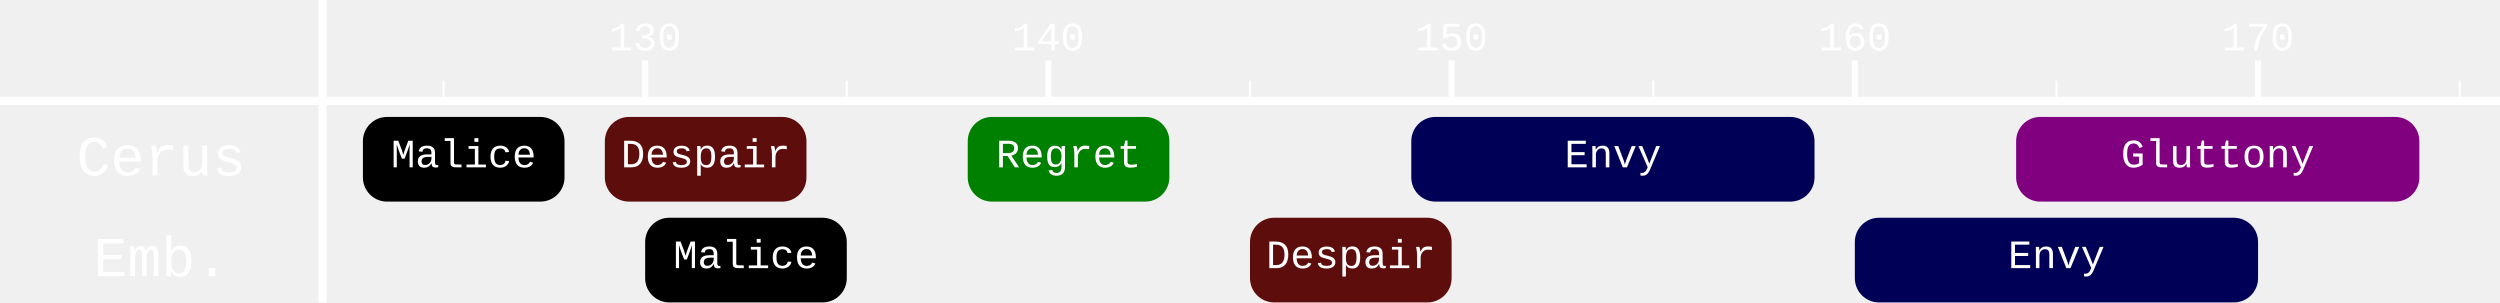
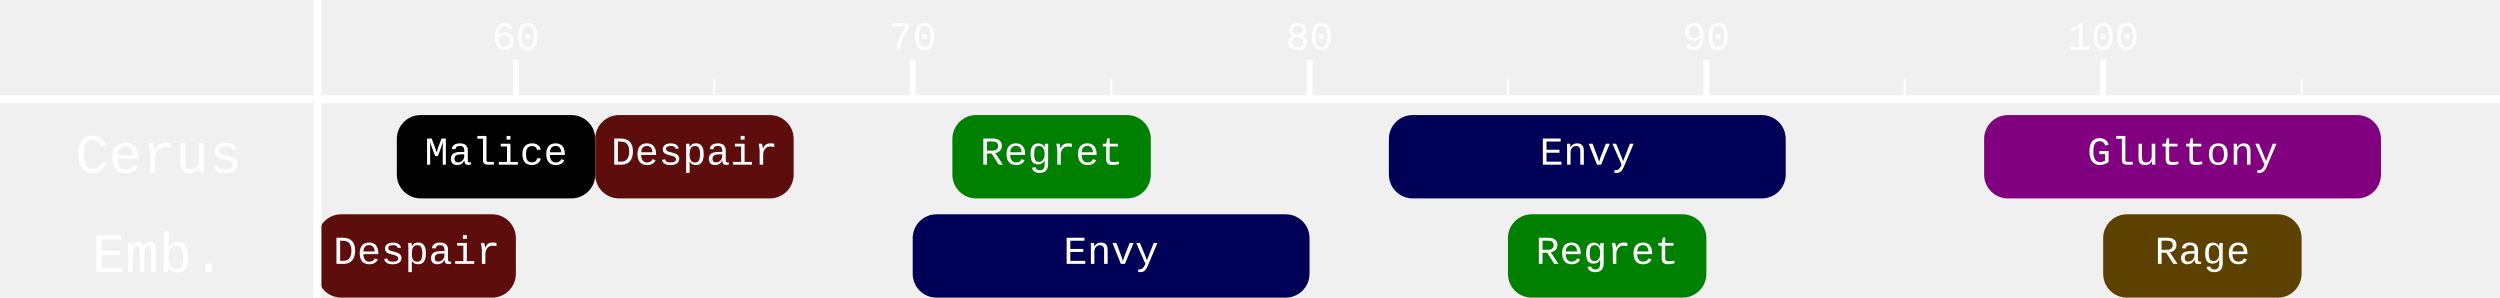
- <svg xmlns="http://www.w3.org/2000/svg" width="620" height="75" viewBox="0 0 620 75">
+ <svg xmlns="http://www.w3.org/2000/svg" width="630" height="75" viewBox="0 0 630 75">
  <defs>
</defs>
  <text x="40.0" y="43.5" font-size="14" fill="white" style="font-family:Courier New, monospace;text-anchor:middle">Cerus</text>
-   <rect x="90" y="29" width="50" height="21" fill="black" rx="6" ry="6" />
-   <text x="115.0" y="41.5" font-size="10" fill="white" style="font-family: Courier New, monospace;text-anchor:middle">Malice</text>
+   <rect x="100" y="29" width="50" height="21" fill="black" rx="6" ry="6" />
+   <text x="125.0" y="41.5" font-size="10" fill="white" style="font-family: Courier New, monospace;text-anchor:middle">Malice</text>
  <rect x="150" y="29" width="50" height="21" fill="#5e0d0d" rx="6" ry="6" />
  <text x="175.0" y="41.5" font-size="10" fill="white" style="font-family: Courier New, monospace;text-anchor:middle">Despair</text>
  <rect x="240" y="29" width="50" height="21" fill="green" rx="6" ry="6" />
  <text x="265.0" y="41.5" font-size="10" fill="white" style="font-family: Courier New, monospace;text-anchor:middle">Regret</text>
  <rect x="350" y="29" width="100" height="21" fill="#000156" rx="6" ry="6" />
  <text x="400.0" y="41.5" font-size="10" fill="white" style="font-family: Courier New, monospace;text-anchor:middle">Envy</text>
  <rect x="500" y="29" width="100" height="21" fill="purple" rx="6" ry="6" />
  <text x="550.0" y="41.5" font-size="10" fill="white" style="font-family: Courier New, monospace;text-anchor:middle">Gluttony</text>
  <text x="40.0" y="68.5" font-size="14" fill="white" style="font-family:Courier New, monospace;text-anchor:middle">Emb.</text>
-   <rect x="160" y="54" width="50" height="21" fill="black" rx="6" ry="6" />
-   <text x="185.0" y="66.5" font-size="10" fill="white" style="font-family: Courier New, monospace;text-anchor:middle">Malice</text>
-   <rect x="310" y="54" width="50" height="21" fill="#5e0d0d" rx="6" ry="6" />
-   <text x="335.0" y="66.5" font-size="10" fill="white" style="font-family: Courier New, monospace;text-anchor:middle">Despair</text>
-   <rect x="460" y="54" width="100" height="21" fill="#000156" rx="6" ry="6" />
-   <text x="510.0" y="66.5" font-size="10" fill="white" style="font-family: Courier New, monospace;text-anchor:middle">Envy</text>
-   <path d="M0,25 L620,25" stroke="white" stroke-width="2" />
+   <rect x="80" y="54" width="50" height="21" fill="#5e0d0d" rx="6" ry="6" />
+   <text x="105.0" y="66.5" font-size="10" fill="white" style="font-family: Courier New, monospace;text-anchor:middle">Despair</text>
+   <rect x="230" y="54" width="100" height="21" fill="#000156" rx="6" ry="6" />
+   <text x="280.0" y="66.5" font-size="10" fill="white" style="font-family: Courier New, monospace;text-anchor:middle">Envy</text>
+   <rect x="380" y="54" width="50" height="21" fill="green" rx="6" ry="6" />
+   <text x="405.0" y="66.5" font-size="10" fill="white" style="font-family: Courier New, monospace;text-anchor:middle">Regret</text>
+   <rect x="530" y="54" width="50" height="21" fill="#5d4100" rx="6" ry="6" />
+   <text x="555.0" y="66.5" font-size="10" fill="white" style="font-family: Courier New, monospace;text-anchor:middle">Rage</text>
+   <path d="M0,25 L630,25" stroke="white" stroke-width="2" />
  <path d="M80,0 L80,75" stroke="white" stroke-width="2" />
  <path d="M90,22.5 L90,white" stroke="white" stroke-width="0.3" />
  <path d="M100,22.5 L100,white" stroke="white" stroke-width="0.3" />
-   <path d="M110,20.0 L110,25" stroke="white" stroke-width="0.5" />
+   <path d="M110,22.5 L110,white" stroke="white" stroke-width="0.3" />
  <path d="M120,22.5 L120,white" stroke="white" stroke-width="0.3" />
-   <path d="M130,22.5 L130,white" stroke="white" stroke-width="0.3" />
+   <path d="M130,15.0 L130,25" stroke="white" stroke-width="1.5" />
+   <text x="130.0" y="12.5" font-size="10" fill="white" style="font-family:Courier New, monospace;text-anchor:middle">60</text>
  <path d="M140,22.5 L140,white" stroke="white" stroke-width="0.3" />
  <path d="M150,22.5 L150,white" stroke="white" stroke-width="0.3" />
-   <path d="M160,15.0 L160,25" stroke="white" stroke-width="1.5" />
-   <text x="160.0" y="12.5" font-size="10" fill="white" style="font-family:Courier New, monospace;text-anchor:middle">130</text>
+   <path d="M160,22.5 L160,white" stroke="white" stroke-width="0.3" />
  <path d="M170,22.5 L170,white" stroke="white" stroke-width="0.3" />
-   <path d="M180,22.5 L180,white" stroke="white" stroke-width="0.3" />
+   <path d="M180,20.0 L180,25" stroke="white" stroke-width="0.5" />
  <path d="M190,22.5 L190,white" stroke="white" stroke-width="0.3" />
  <path d="M200,22.5 L200,white" stroke="white" stroke-width="0.3" />
-   <path d="M210,20.0 L210,25" stroke="white" stroke-width="0.5" />
+   <path d="M210,22.5 L210,white" stroke="white" stroke-width="0.3" />
  <path d="M220,22.5 L220,white" stroke="white" stroke-width="0.3" />
-   <path d="M230,22.5 L230,white" stroke="white" stroke-width="0.3" />
+   <path d="M230,15.0 L230,25" stroke="white" stroke-width="1.5" />
+   <text x="230.0" y="12.5" font-size="10" fill="white" style="font-family:Courier New, monospace;text-anchor:middle">70</text>
  <path d="M240,22.5 L240,white" stroke="white" stroke-width="0.3" />
  <path d="M250,22.5 L250,white" stroke="white" stroke-width="0.3" />
-   <path d="M260,15.0 L260,25" stroke="white" stroke-width="1.5" />
-   <text x="260.0" y="12.5" font-size="10" fill="white" style="font-family:Courier New, monospace;text-anchor:middle">140</text>
+   <path d="M260,22.5 L260,white" stroke="white" stroke-width="0.3" />
  <path d="M270,22.5 L270,white" stroke="white" stroke-width="0.3" />
-   <path d="M280,22.5 L280,white" stroke="white" stroke-width="0.3" />
+   <path d="M280,20.0 L280,25" stroke="white" stroke-width="0.5" />
  <path d="M290,22.5 L290,white" stroke="white" stroke-width="0.3" />
  <path d="M300,22.5 L300,white" stroke="white" stroke-width="0.3" />
-   <path d="M310,20.0 L310,25" stroke="white" stroke-width="0.5" />
+   <path d="M310,22.5 L310,white" stroke="white" stroke-width="0.3" />
  <path d="M320,22.5 L320,white" stroke="white" stroke-width="0.3" />
-   <path d="M330,22.5 L330,white" stroke="white" stroke-width="0.3" />
+   <path d="M330,15.0 L330,25" stroke="white" stroke-width="1.5" />
+   <text x="330.0" y="12.5" font-size="10" fill="white" style="font-family:Courier New, monospace;text-anchor:middle">80</text>
  <path d="M340,22.5 L340,white" stroke="white" stroke-width="0.3" />
  <path d="M350,22.5 L350,white" stroke="white" stroke-width="0.3" />
-   <path d="M360,15.0 L360,25" stroke="white" stroke-width="1.5" />
-   <text x="360.0" y="12.5" font-size="10" fill="white" style="font-family:Courier New, monospace;text-anchor:middle">150</text>
+   <path d="M360,22.5 L360,white" stroke="white" stroke-width="0.3" />
  <path d="M370,22.5 L370,white" stroke="white" stroke-width="0.3" />
-   <path d="M380,22.5 L380,white" stroke="white" stroke-width="0.3" />
+   <path d="M380,20.0 L380,25" stroke="white" stroke-width="0.5" />
  <path d="M390,22.5 L390,white" stroke="white" stroke-width="0.3" />
  <path d="M400,22.5 L400,white" stroke="white" stroke-width="0.3" />
-   <path d="M410,20.0 L410,25" stroke="white" stroke-width="0.5" />
+   <path d="M410,22.5 L410,white" stroke="white" stroke-width="0.3" />
  <path d="M420,22.5 L420,white" stroke="white" stroke-width="0.3" />
-   <path d="M430,22.5 L430,white" stroke="white" stroke-width="0.3" />
+   <path d="M430,15.0 L430,25" stroke="white" stroke-width="1.5" />
+   <text x="430.0" y="12.5" font-size="10" fill="white" style="font-family:Courier New, monospace;text-anchor:middle">90</text>
  <path d="M440,22.5 L440,white" stroke="white" stroke-width="0.3" />
  <path d="M450,22.5 L450,white" stroke="white" stroke-width="0.3" />
-   <path d="M460,15.0 L460,25" stroke="white" stroke-width="1.5" />
-   <text x="460.0" y="12.5" font-size="10" fill="white" style="font-family:Courier New, monospace;text-anchor:middle">160</text>
+   <path d="M460,22.5 L460,white" stroke="white" stroke-width="0.3" />
  <path d="M470,22.5 L470,white" stroke="white" stroke-width="0.3" />
-   <path d="M480,22.5 L480,white" stroke="white" stroke-width="0.3" />
+   <path d="M480,20.0 L480,25" stroke="white" stroke-width="0.5" />
  <path d="M490,22.5 L490,white" stroke="white" stroke-width="0.3" />
  <path d="M500,22.5 L500,white" stroke="white" stroke-width="0.3" />
-   <path d="M510,20.0 L510,25" stroke="white" stroke-width="0.5" />
+   <path d="M510,22.5 L510,white" stroke="white" stroke-width="0.3" />
  <path d="M520,22.5 L520,white" stroke="white" stroke-width="0.3" />
-   <path d="M530,22.5 L530,white" stroke="white" stroke-width="0.3" />
+   <path d="M530,15.0 L530,25" stroke="white" stroke-width="1.5" />
+   <text x="530.0" y="12.5" font-size="10" fill="white" style="font-family:Courier New, monospace;text-anchor:middle">100</text>
  <path d="M540,22.5 L540,white" stroke="white" stroke-width="0.3" />
  <path d="M550,22.5 L550,white" stroke="white" stroke-width="0.3" />
-   <path d="M560,15.0 L560,25" stroke="white" stroke-width="1.5" />
-   <text x="560.0" y="12.5" font-size="10" fill="white" style="font-family:Courier New, monospace;text-anchor:middle">170</text>
+   <path d="M560,22.5 L560,white" stroke="white" stroke-width="0.3" />
  <path d="M570,22.5 L570,white" stroke="white" stroke-width="0.3" />
-   <path d="M580,22.5 L580,white" stroke="white" stroke-width="0.3" />
+   <path d="M580,20.0 L580,25" stroke="white" stroke-width="0.5" />
  <path d="M590,22.5 L590,white" stroke="white" stroke-width="0.3" />
  <path d="M600,22.5 L600,white" stroke="white" stroke-width="0.3" />
-   <path d="M610,20.0 L610,25" stroke="white" stroke-width="0.5" />
+   <path d="M610,22.5 L610,white" stroke="white" stroke-width="0.3" />
+   <path d="M620,22.5 L620,white" stroke="white" stroke-width="0.3" />
</svg>
